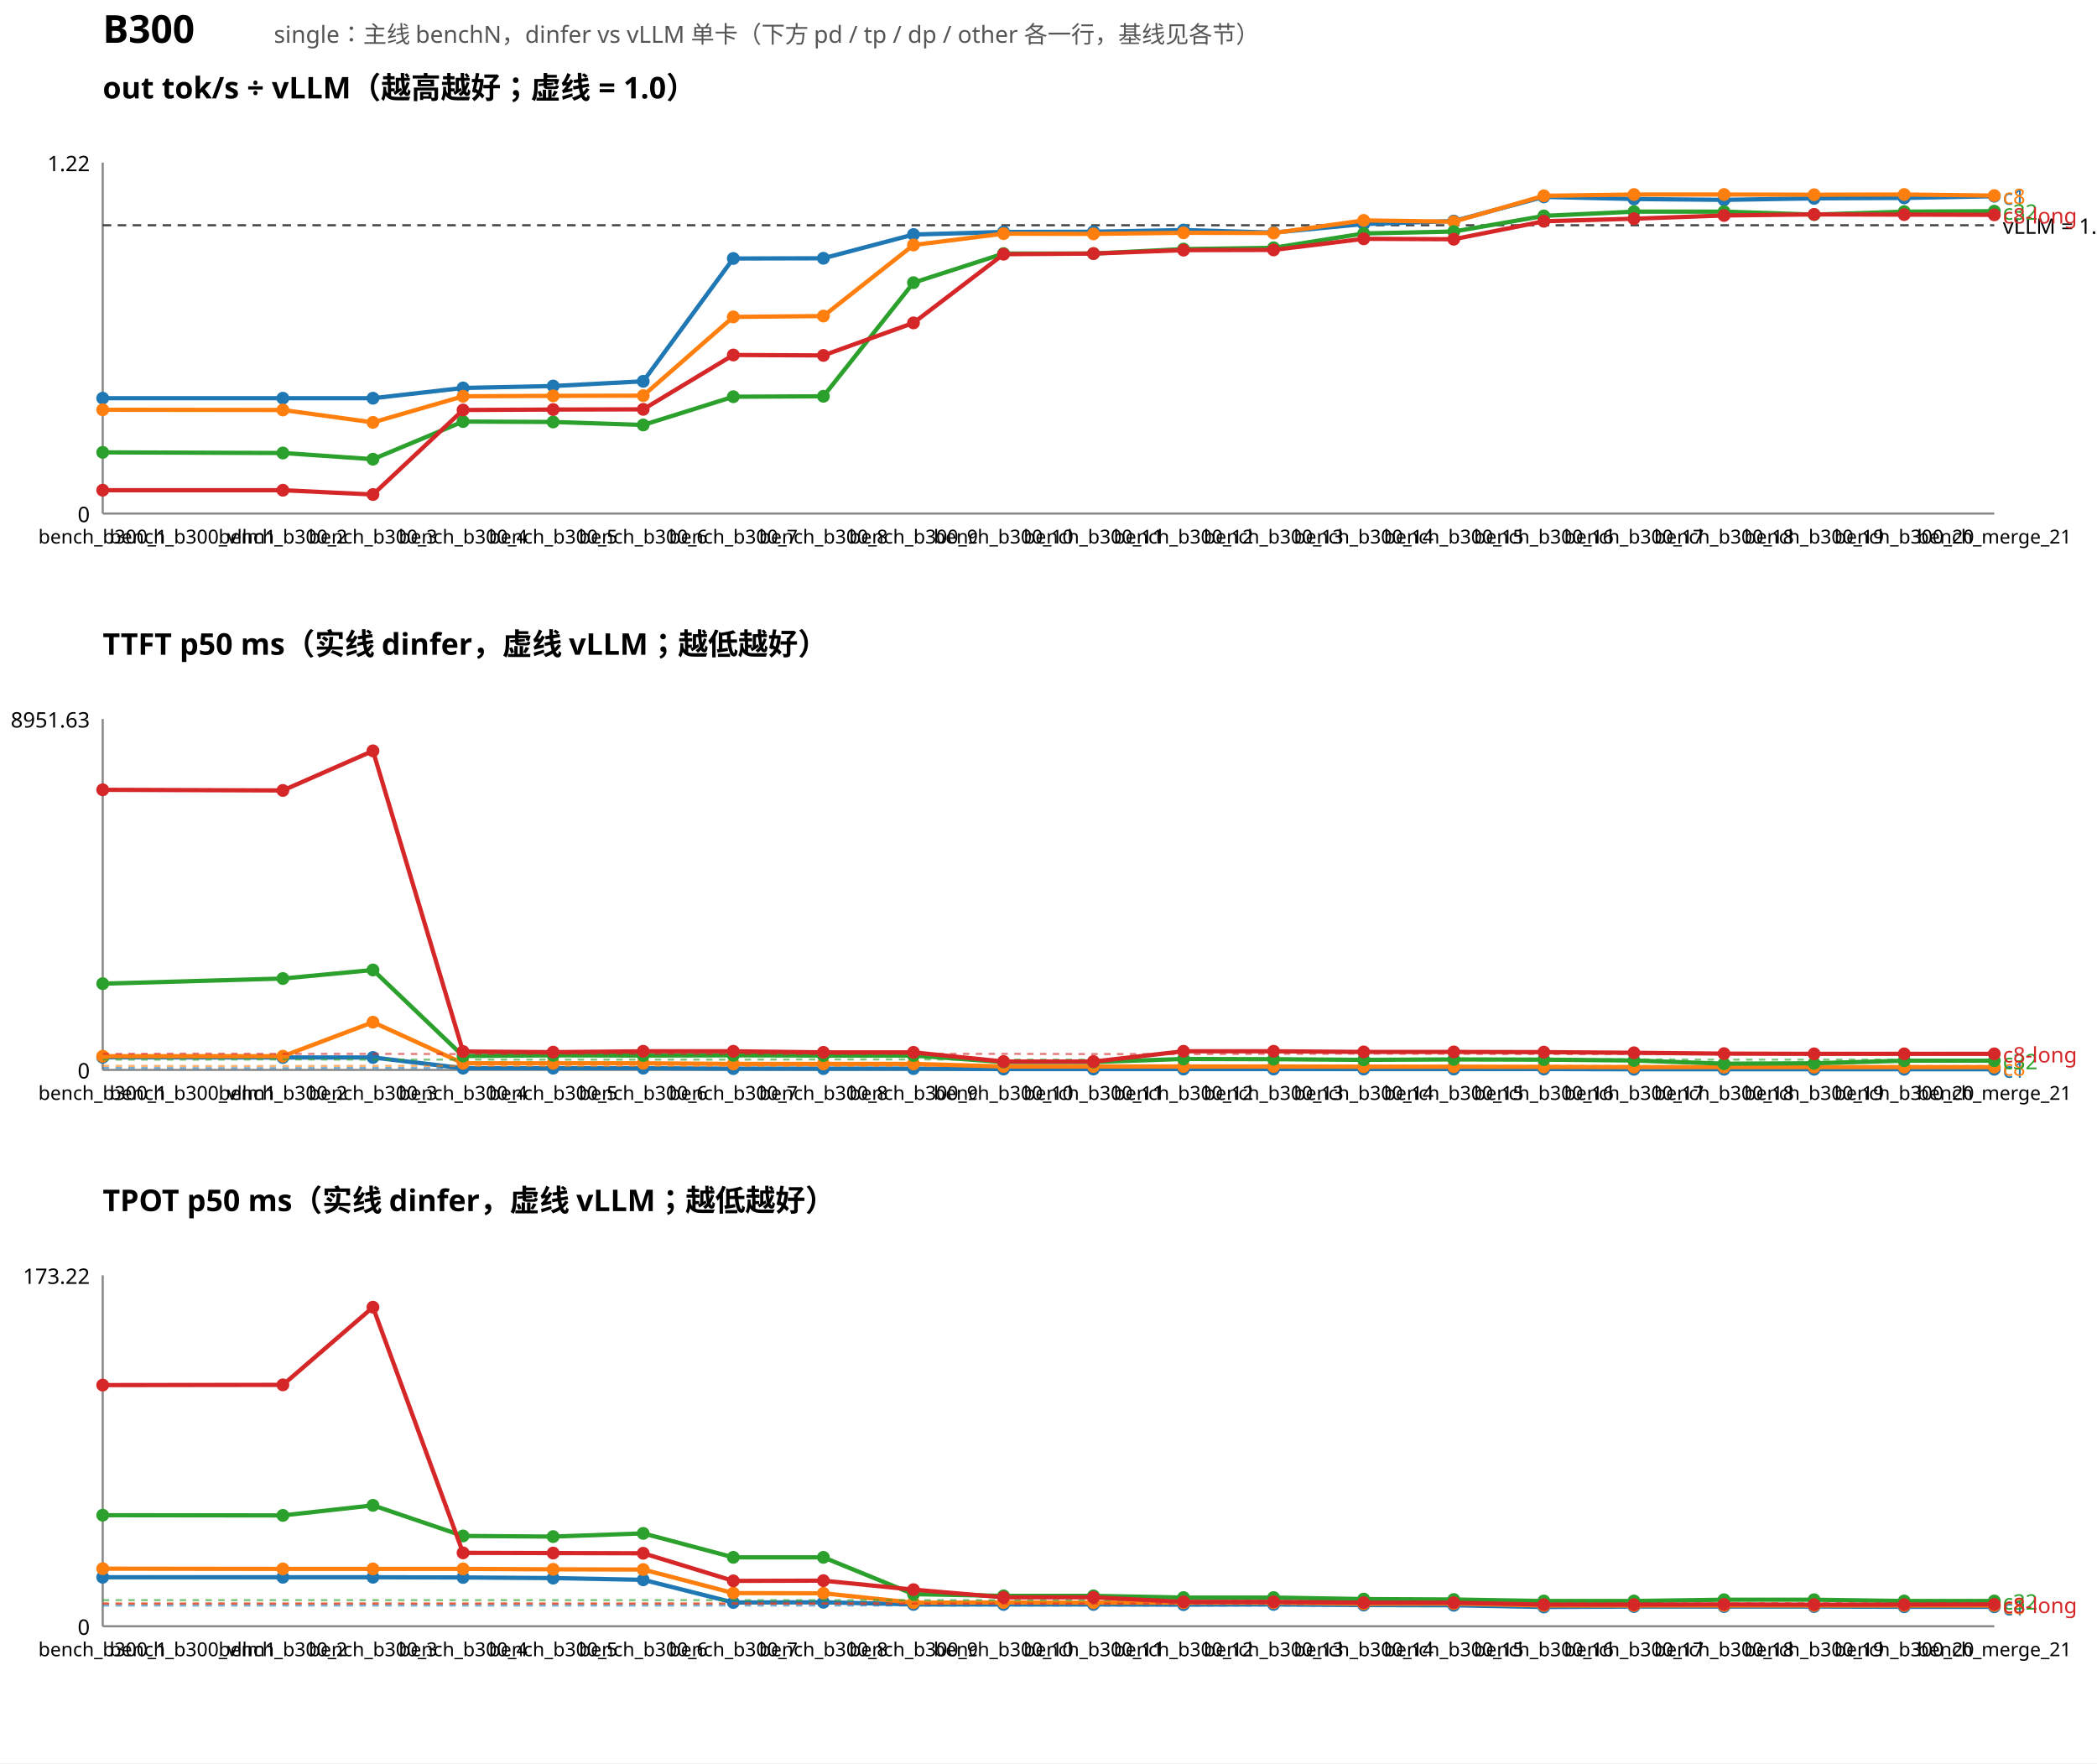
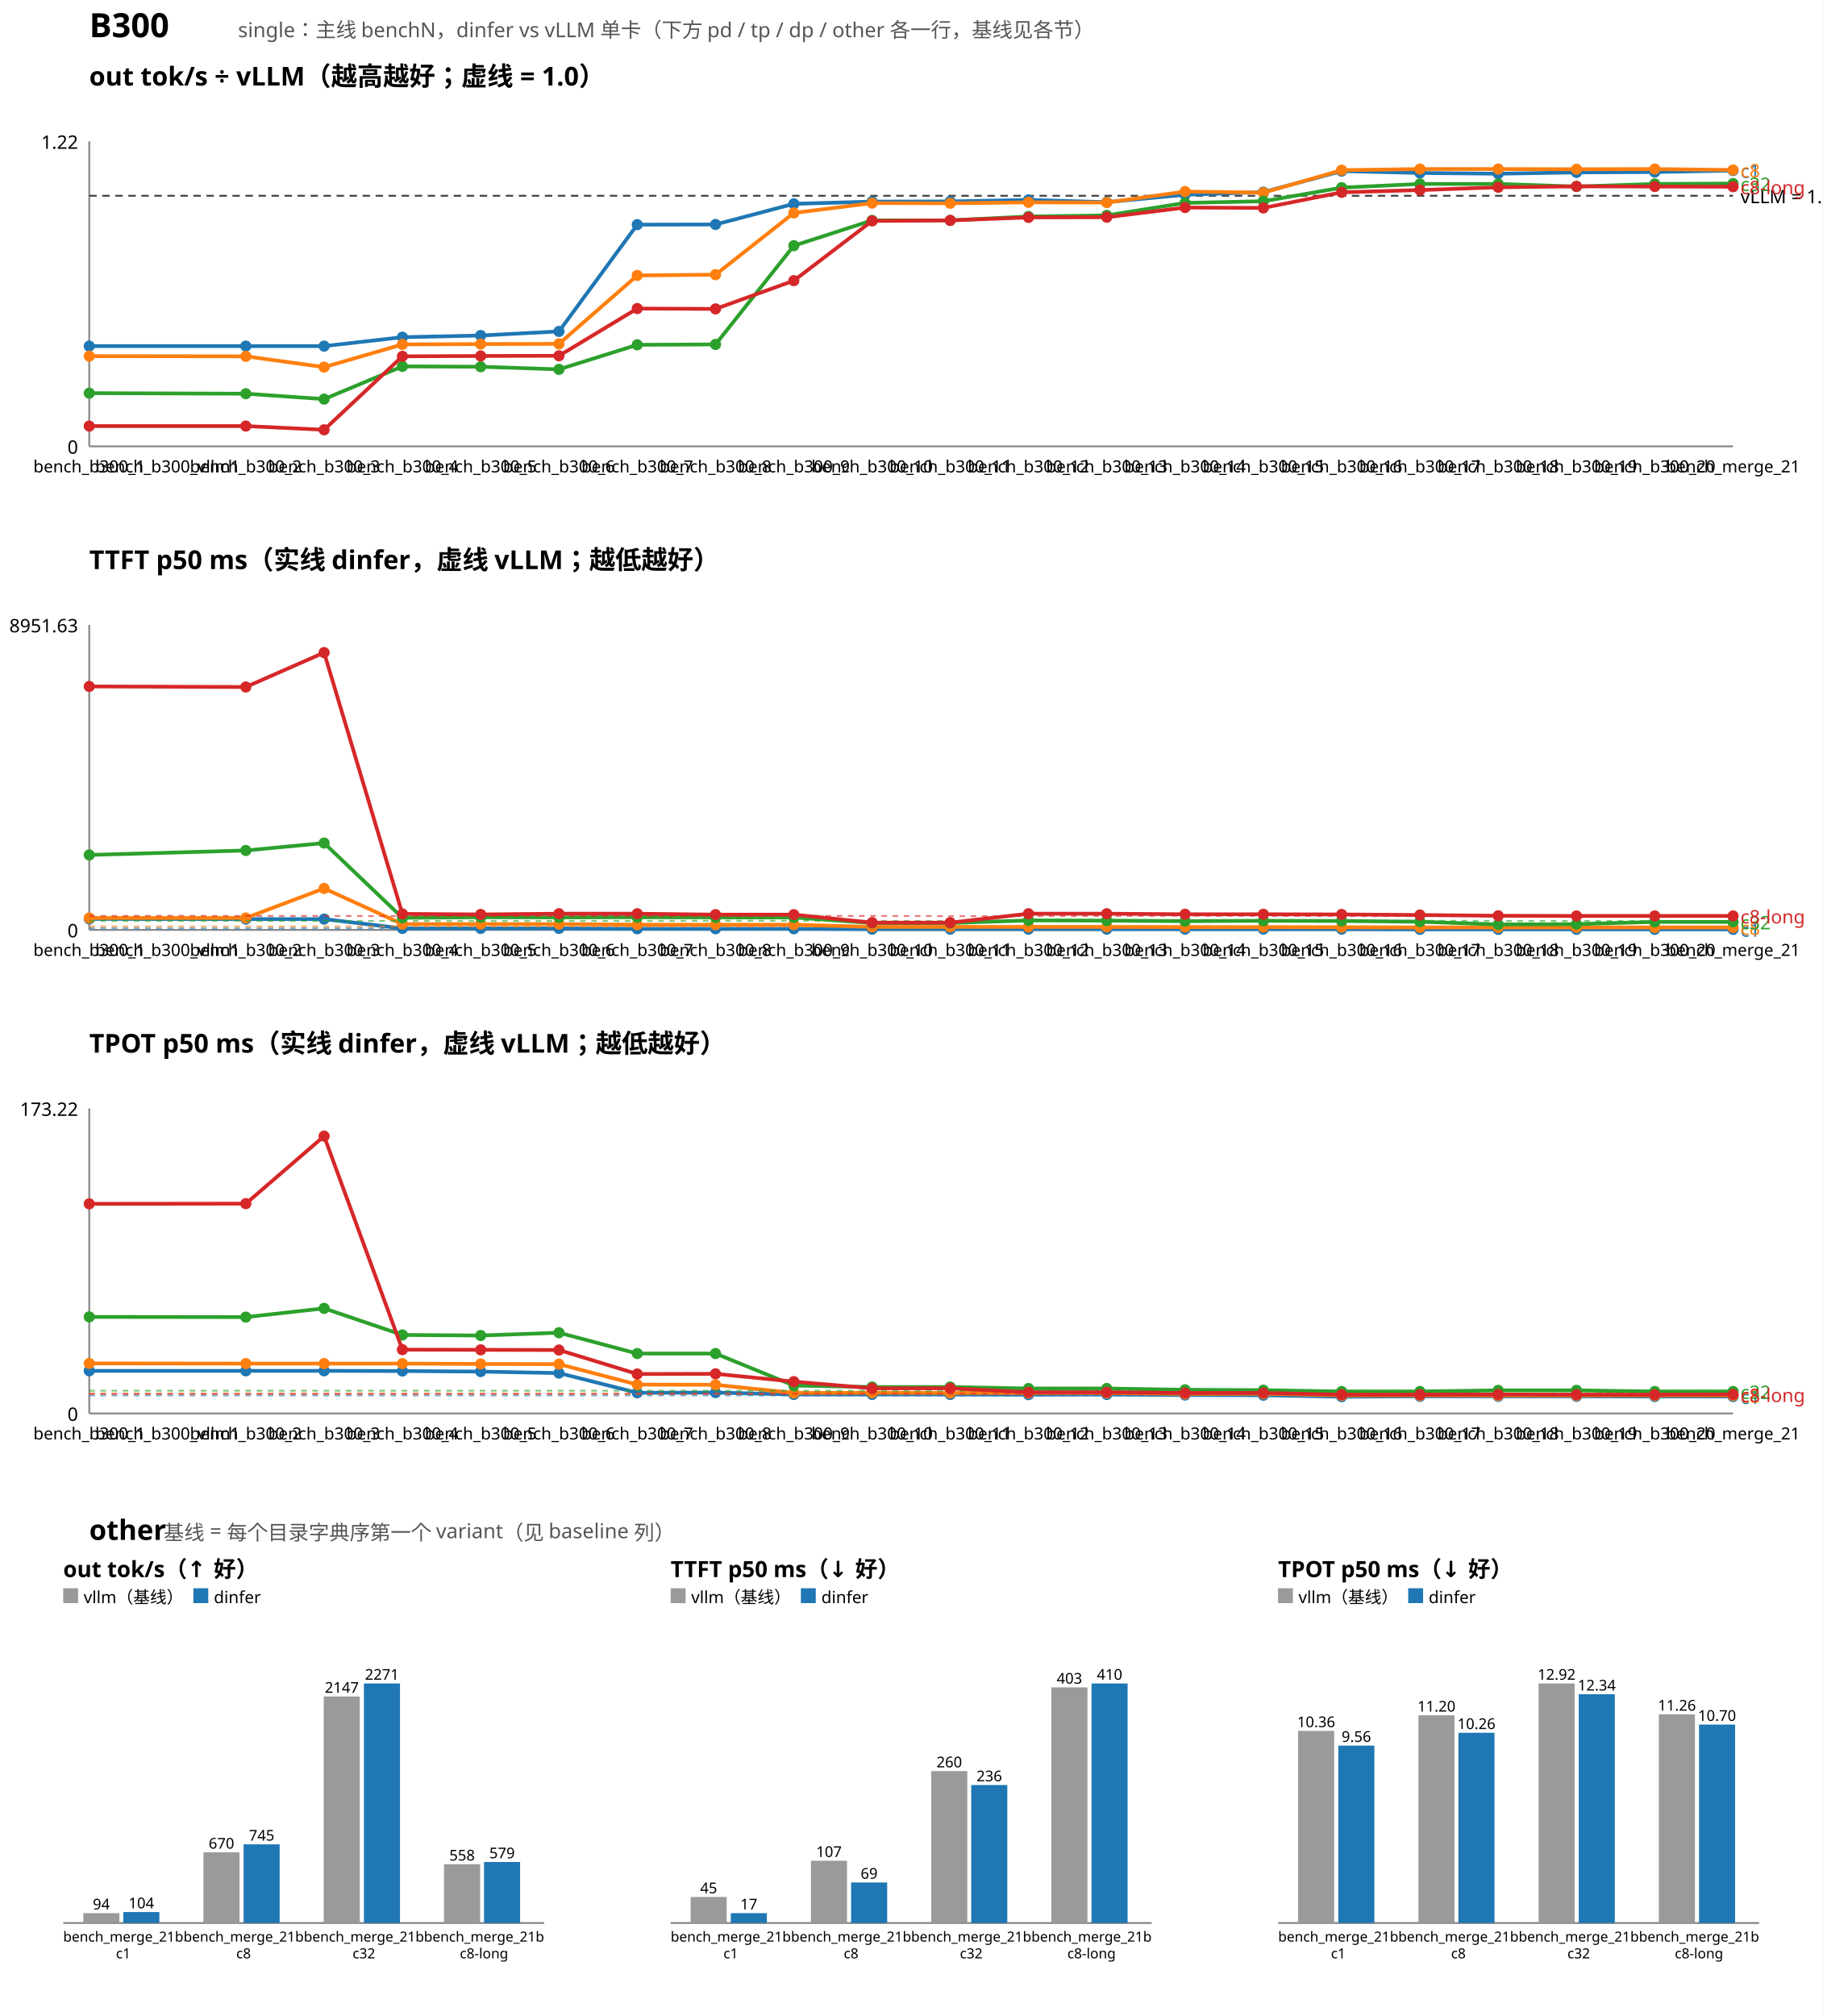
- <svg xmlns="http://www.w3.org/2000/svg" width="980" height="824" font-family="sans-serif">
-   <rect width="980" height="824" fill="white" />
+ <svg xmlns="http://www.w3.org/2000/svg" width="980" height="1084" font-family="sans-serif">
+   <rect width="980" height="1084" fill="white" />
  <text x="48" y="20" font-size="18" font-weight="bold">B300</text>
  <text x="128" y="20" font-size="11" fill="#555">single：主线 benchN，dinfer vs vLLM 单卡（下方 pd / tp / dp / other 各一行，基线见各节）</text>
  <text x="48" y="46" font-size="14" font-weight="bold">out tok/s ÷ vLLM（越高越好；虚线 = 1.0）</text>
  <line x1="48" y1="240.0" x2="932" y2="240.0" stroke="#888" />
  <line x1="48" y1="76" x2="48" y2="240.0" stroke="#888" />
  <text x="42" y="80" font-size="10" text-anchor="end">1.22</text>
  <text x="42" y="244.0" font-size="10" text-anchor="end">0</text>
  <line x1="48" y1="105.267" x2="932" y2="105.267" stroke="#444" stroke-dasharray="4 3" />
  <text x="936" y="109.267" font-size="10">vLLM = 1.0</text>
  <polyline points="48.0,186.1 132.2,186.1 174.3,186.1 216.4,181.3 258.5,180.4 300.6,178.2 342.7,120.8 384.8,120.7 426.9,109.6 469.0,108.4 511.0,108.3 553.1,107.5 595.2,108.7 637.3,104.7 679.4,103.3 721.5,92.0 763.6,93.0 805.7,93.4 847.8,92.7 889.9,92.5 932.0,91.7" fill="none" stroke="#1f77b4" stroke-width="2" />
  <circle cx="48.0" cy="186.1" r="3" fill="#1f77b4" />
  <circle cx="132.2" cy="186.1" r="3" fill="#1f77b4" />
  <circle cx="174.3" cy="186.1" r="3" fill="#1f77b4" />
  <circle cx="216.4" cy="181.3" r="3" fill="#1f77b4" />
  <circle cx="258.5" cy="180.4" r="3" fill="#1f77b4" />
  <circle cx="300.6" cy="178.2" r="3" fill="#1f77b4" />
  <circle cx="342.7" cy="120.8" r="3" fill="#1f77b4" />
  <circle cx="384.8" cy="120.7" r="3" fill="#1f77b4" />
  <circle cx="426.9" cy="109.6" r="3" fill="#1f77b4" />
  <circle cx="469.0" cy="108.4" r="3" fill="#1f77b4" />
  <circle cx="511.0" cy="108.3" r="3" fill="#1f77b4" />
  <circle cx="553.1" cy="107.5" r="3" fill="#1f77b4" />
  <circle cx="595.2" cy="108.7" r="3" fill="#1f77b4" />
  <circle cx="637.3" cy="104.7" r="3" fill="#1f77b4" />
  <circle cx="679.4" cy="103.3" r="3" fill="#1f77b4" />
  <circle cx="721.5" cy="92.0" r="3" fill="#1f77b4" />
  <circle cx="763.6" cy="93.0" r="3" fill="#1f77b4" />
  <circle cx="805.7" cy="93.4" r="3" fill="#1f77b4" />
  <circle cx="847.8" cy="92.7" r="3" fill="#1f77b4" />
  <circle cx="889.9" cy="92.5" r="3" fill="#1f77b4" />
  <circle cx="932.0" cy="91.7" r="3" fill="#1f77b4" />
  <text x="936" y="95.722" font-size="10" fill="#1f77b4">c1</text>
  <polyline points="48.0,191.5 132.2,191.6 174.3,197.4 216.4,185.2 258.5,185.0 300.6,184.9 342.7,148.1 384.8,147.7 426.9,114.5 469.0,109.2 511.0,109.3 553.1,108.8 595.2,108.9 637.3,103.0 679.4,103.6 721.5,91.5 763.6,90.9 805.7,90.9 847.8,91.0 889.9,90.9 932.0,91.4" fill="none" stroke="#ff7f0e" stroke-width="2" />
  <circle cx="48.0" cy="191.5" r="3" fill="#ff7f0e" />
  <circle cx="132.2" cy="191.6" r="3" fill="#ff7f0e" />
  <circle cx="174.3" cy="197.4" r="3" fill="#ff7f0e" />
  <circle cx="216.4" cy="185.2" r="3" fill="#ff7f0e" />
  <circle cx="258.5" cy="185.0" r="3" fill="#ff7f0e" />
  <circle cx="300.6" cy="184.9" r="3" fill="#ff7f0e" />
  <circle cx="342.7" cy="148.1" r="3" fill="#ff7f0e" />
  <circle cx="384.8" cy="147.7" r="3" fill="#ff7f0e" />
  <circle cx="426.9" cy="114.5" r="3" fill="#ff7f0e" />
  <circle cx="469.0" cy="109.2" r="3" fill="#ff7f0e" />
  <circle cx="511.0" cy="109.3" r="3" fill="#ff7f0e" />
  <circle cx="553.1" cy="108.8" r="3" fill="#ff7f0e" />
  <circle cx="595.2" cy="108.9" r="3" fill="#ff7f0e" />
  <circle cx="637.3" cy="103.0" r="3" fill="#ff7f0e" />
  <circle cx="679.4" cy="103.6" r="3" fill="#ff7f0e" />
  <circle cx="721.5" cy="91.5" r="3" fill="#ff7f0e" />
  <circle cx="763.6" cy="90.9" r="3" fill="#ff7f0e" />
  <circle cx="805.7" cy="90.9" r="3" fill="#ff7f0e" />
  <circle cx="847.8" cy="91.0" r="3" fill="#ff7f0e" />
  <circle cx="889.9" cy="90.9" r="3" fill="#ff7f0e" />
  <circle cx="932.0" cy="91.4" r="3" fill="#ff7f0e" />
  <text x="936" y="95.365" font-size="10" fill="#ff7f0e">c8</text>
  <polyline points="48.0,211.4 132.2,211.7 174.3,214.6 216.4,197.0 258.5,197.2 300.6,198.6 342.7,185.4 384.8,185.2 426.9,132.1 469.0,118.5 511.0,118.5 553.1,116.4 595.2,115.8 637.3,109.1 679.4,108.2 721.5,100.9 763.6,98.9 805.7,98.9 847.8,100.3 889.9,98.9 932.0,98.7" fill="none" stroke="#2ca02c" stroke-width="2" />
  <circle cx="48.0" cy="211.4" r="3" fill="#2ca02c" />
  <circle cx="132.2" cy="211.7" r="3" fill="#2ca02c" />
  <circle cx="174.3" cy="214.6" r="3" fill="#2ca02c" />
  <circle cx="216.4" cy="197.0" r="3" fill="#2ca02c" />
  <circle cx="258.5" cy="197.2" r="3" fill="#2ca02c" />
  <circle cx="300.6" cy="198.6" r="3" fill="#2ca02c" />
  <circle cx="342.7" cy="185.4" r="3" fill="#2ca02c" />
  <circle cx="384.8" cy="185.2" r="3" fill="#2ca02c" />
  <circle cx="426.9" cy="132.1" r="3" fill="#2ca02c" />
  <circle cx="469.0" cy="118.5" r="3" fill="#2ca02c" />
  <circle cx="511.0" cy="118.5" r="3" fill="#2ca02c" />
  <circle cx="553.1" cy="116.4" r="3" fill="#2ca02c" />
  <circle cx="595.2" cy="115.8" r="3" fill="#2ca02c" />
  <circle cx="637.3" cy="109.1" r="3" fill="#2ca02c" />
  <circle cx="679.4" cy="108.2" r="3" fill="#2ca02c" />
  <circle cx="721.5" cy="100.9" r="3" fill="#2ca02c" />
  <circle cx="763.6" cy="98.9" r="3" fill="#2ca02c" />
  <circle cx="805.7" cy="98.9" r="3" fill="#2ca02c" />
  <circle cx="847.8" cy="100.3" r="3" fill="#2ca02c" />
  <circle cx="889.9" cy="98.9" r="3" fill="#2ca02c" />
  <circle cx="932.0" cy="98.7" r="3" fill="#2ca02c" />
  <text x="936" y="102.704" font-size="10" fill="#2ca02c">c32</text>
  <polyline points="48.0,229.1 132.2,229.1 174.3,231.1 216.4,191.6 258.5,191.4 300.6,191.3 342.7,165.9 384.8,166.1 426.9,150.9 469.0,118.8 511.0,118.5 553.1,116.9 595.2,116.8 637.3,111.6 679.4,111.8 721.5,103.4 763.6,102.2 805.7,100.7 847.8,100.2 889.9,100.3 932.0,100.4" fill="none" stroke="#d62728" stroke-width="2" />
  <circle cx="48.0" cy="229.1" r="3" fill="#d62728" />
  <circle cx="132.2" cy="229.1" r="3" fill="#d62728" />
  <circle cx="174.3" cy="231.1" r="3" fill="#d62728" />
  <circle cx="216.4" cy="191.6" r="3" fill="#d62728" />
  <circle cx="258.5" cy="191.4" r="3" fill="#d62728" />
  <circle cx="300.6" cy="191.3" r="3" fill="#d62728" />
  <circle cx="342.7" cy="165.9" r="3" fill="#d62728" />
  <circle cx="384.8" cy="166.1" r="3" fill="#d62728" />
  <circle cx="426.9" cy="150.9" r="3" fill="#d62728" />
  <circle cx="469.0" cy="118.8" r="3" fill="#d62728" />
  <circle cx="511.0" cy="118.5" r="3" fill="#d62728" />
  <circle cx="553.1" cy="116.9" r="3" fill="#d62728" />
  <circle cx="595.2" cy="116.8" r="3" fill="#d62728" />
  <circle cx="637.3" cy="111.6" r="3" fill="#d62728" />
  <circle cx="679.4" cy="111.8" r="3" fill="#d62728" />
  <circle cx="721.5" cy="103.4" r="3" fill="#d62728" />
  <circle cx="763.6" cy="102.2" r="3" fill="#d62728" />
  <circle cx="805.7" cy="100.7" r="3" fill="#d62728" />
  <circle cx="847.8" cy="100.2" r="3" fill="#d62728" />
  <circle cx="889.9" cy="100.3" r="3" fill="#d62728" />
  <circle cx="932.0" cy="100.4" r="3" fill="#d62728" />
  <text x="936" y="104.428" font-size="10" fill="#d62728">c8-long</text>
  <text x="48.0" y="254.0" font-size="9" text-anchor="middle">bench_b300_1</text>
  <text x="90.1" y="254.0" font-size="9" text-anchor="middle">bench_b300_vllm1</text>
  <text x="132.2" y="254.0" font-size="9" text-anchor="middle">bench_b300_2</text>
  <text x="174.3" y="254.0" font-size="9" text-anchor="middle">bench_b300_3</text>
  <text x="216.4" y="254.0" font-size="9" text-anchor="middle">bench_b300_4</text>
  <text x="258.5" y="254.0" font-size="9" text-anchor="middle">bench_b300_5</text>
  <text x="300.6" y="254.0" font-size="9" text-anchor="middle">bench_b300_6</text>
  <text x="342.7" y="254.0" font-size="9" text-anchor="middle">bench_b300_7</text>
  <text x="384.8" y="254.0" font-size="9" text-anchor="middle">bench_b300_8</text>
  <text x="426.9" y="254.0" font-size="9" text-anchor="middle">bench_b300_9</text>
  <text x="469.0" y="254.0" font-size="9" text-anchor="middle">bench_b300_10</text>
  <text x="511.0" y="254.0" font-size="9" text-anchor="middle">bench_b300_11</text>
  <text x="553.1" y="254.0" font-size="9" text-anchor="middle">bench_b300_12</text>
  <text x="595.2" y="254.0" font-size="9" text-anchor="middle">bench_b300_13</text>
  <text x="637.3" y="254.0" font-size="9" text-anchor="middle">bench_b300_14</text>
  <text x="679.4" y="254.0" font-size="9" text-anchor="middle">bench_b300_15</text>
  <text x="721.5" y="254.0" font-size="9" text-anchor="middle">bench_b300_16</text>
  <text x="763.6" y="254.0" font-size="9" text-anchor="middle">bench_b300_17</text>
  <text x="805.7" y="254.0" font-size="9" text-anchor="middle">bench_b300_18</text>
  <text x="847.8" y="254.0" font-size="9" text-anchor="middle">bench_b300_19</text>
  <text x="889.9" y="254.0" font-size="9" text-anchor="middle">bench_b300_20</text>
  <text x="932.0" y="254.0" font-size="9" text-anchor="middle">bench_merge_21</text>
  <text x="48" y="306" font-size="14" font-weight="bold">TTFT p50 ms（实线 dinfer，虚线 vLLM；越低越好）</text>
  <line x1="48" y1="500.0" x2="932" y2="500.0" stroke="#888" />
  <line x1="48" y1="336" x2="48" y2="500.0" stroke="#888" />
  <text x="42" y="340" font-size="10" text-anchor="end">8951.63</text>
  <text x="42" y="504.0" font-size="10" text-anchor="end">0</text>
  <polyline points="48.0,494.1 132.2,494.2 174.3,494.2 216.4,499.2 258.5,499.2 300.6,499.2 342.7,499.4 384.8,499.4 426.9,499.4 469.0,499.6 511.0,499.6 553.1,499.6 595.2,499.6 637.3,499.6 679.4,499.6 721.5,499.6 763.6,499.7 805.7,499.7 847.8,499.7 889.9,499.7 932.0,499.7" fill="none" stroke="#1f77b4" stroke-width="2" />
  <circle cx="48.0" cy="494.1" r="3" fill="#1f77b4" />
  <circle cx="132.2" cy="494.2" r="3" fill="#1f77b4" />
  <circle cx="174.3" cy="494.2" r="3" fill="#1f77b4" />
  <circle cx="216.4" cy="499.2" r="3" fill="#1f77b4" />
  <circle cx="258.5" cy="499.2" r="3" fill="#1f77b4" />
  <circle cx="300.6" cy="499.2" r="3" fill="#1f77b4" />
  <circle cx="342.7" cy="499.4" r="3" fill="#1f77b4" />
  <circle cx="384.8" cy="499.4" r="3" fill="#1f77b4" />
  <circle cx="426.9" cy="499.4" r="3" fill="#1f77b4" />
  <circle cx="469.0" cy="499.6" r="3" fill="#1f77b4" />
  <circle cx="511.0" cy="499.6" r="3" fill="#1f77b4" />
  <circle cx="553.1" cy="499.6" r="3" fill="#1f77b4" />
  <circle cx="595.2" cy="499.6" r="3" fill="#1f77b4" />
  <circle cx="637.3" cy="499.6" r="3" fill="#1f77b4" />
  <circle cx="679.4" cy="499.6" r="3" fill="#1f77b4" />
  <circle cx="721.5" cy="499.6" r="3" fill="#1f77b4" />
  <circle cx="763.6" cy="499.7" r="3" fill="#1f77b4" />
  <circle cx="805.7" cy="499.7" r="3" fill="#1f77b4" />
  <circle cx="847.8" cy="499.7" r="3" fill="#1f77b4" />
  <circle cx="889.9" cy="499.7" r="3" fill="#1f77b4" />
  <circle cx="932.0" cy="499.7" r="3" fill="#1f77b4" />
  <polyline points="48.0,499.1 90.1,499.2 132.2,499.2 174.3,499.1 216.4,499.2 258.5,499.2 300.6,499.1 342.7,499.2 384.8,499.1 426.9,499.1 469.0,499.1 511.0,499.1 553.1,499.1 595.2,499.1 637.3,499.1 679.4,499.1 721.5,499.1 763.6,499.1 805.7,499.1 847.8,499.1 889.9,499.2 932.0,499.2" fill="none" stroke="#1f77b4" stroke-width="1" stroke-dasharray="3 3" opacity="0.6" />
  <text x="936" y="503.691" font-size="10" fill="#1f77b4">c1</text>
  <polyline points="48.0,493.6 132.2,493.6 174.3,477.7 216.4,496.9 258.5,496.9 300.6,496.9 342.7,497.2 384.8,497.2 426.9,497.2 469.0,498.4 511.0,498.4 553.1,498.4 595.2,498.4 637.3,498.5 679.4,498.5 721.5,498.6 763.6,498.7 805.7,498.7 847.8,498.7 889.9,498.7 932.0,498.7" fill="none" stroke="#ff7f0e" stroke-width="2" />
  <circle cx="48.0" cy="493.6" r="3" fill="#ff7f0e" />
  <circle cx="132.2" cy="493.6" r="3" fill="#ff7f0e" />
  <circle cx="174.3" cy="477.7" r="3" fill="#ff7f0e" />
  <circle cx="216.4" cy="496.9" r="3" fill="#ff7f0e" />
  <circle cx="258.5" cy="496.9" r="3" fill="#ff7f0e" />
  <circle cx="300.6" cy="496.9" r="3" fill="#ff7f0e" />
  <circle cx="342.7" cy="497.2" r="3" fill="#ff7f0e" />
  <circle cx="384.8" cy="497.2" r="3" fill="#ff7f0e" />
  <circle cx="426.9" cy="497.2" r="3" fill="#ff7f0e" />
  <circle cx="469.0" cy="498.4" r="3" fill="#ff7f0e" />
  <circle cx="511.0" cy="498.4" r="3" fill="#ff7f0e" />
  <circle cx="553.1" cy="498.4" r="3" fill="#ff7f0e" />
  <circle cx="595.2" cy="498.4" r="3" fill="#ff7f0e" />
  <circle cx="637.3" cy="498.5" r="3" fill="#ff7f0e" />
  <circle cx="679.4" cy="498.5" r="3" fill="#ff7f0e" />
  <circle cx="721.5" cy="498.6" r="3" fill="#ff7f0e" />
  <circle cx="763.6" cy="498.7" r="3" fill="#ff7f0e" />
  <circle cx="805.7" cy="498.7" r="3" fill="#ff7f0e" />
  <circle cx="847.8" cy="498.7" r="3" fill="#ff7f0e" />
  <circle cx="889.9" cy="498.7" r="3" fill="#ff7f0e" />
  <circle cx="932.0" cy="498.7" r="3" fill="#ff7f0e" />
  <polyline points="48.0,498.1 90.1,498.2 132.2,498.2 174.3,498.1 216.4,498.1 258.5,498.2 300.6,498.1 342.7,498.2 384.8,498.1 426.9,498.2 469.0,498.1 511.0,498.2 553.1,498.2 595.2,498.2 637.3,498.0 679.4,498.2 721.5,498.1 763.6,498.2 805.7,498.2 847.8,498.2 889.9,498.2 932.0,498.2" fill="none" stroke="#ff7f0e" stroke-width="1" stroke-dasharray="3 3" opacity="0.6" />
  <text x="936" y="502.727" font-size="10" fill="#ff7f0e">c8</text>
  <polyline points="48.0,459.7 132.2,457.3 174.3,453.3 216.4,493.5 258.5,493.2 300.6,493.3 342.7,493.2 384.8,493.3 426.9,493.3 469.0,496.3 511.0,496.3 553.1,494.9 595.2,495.0 637.3,495.3 679.4,495.1 721.5,495.2 763.6,495.6 805.7,497.1 847.8,496.9 889.9,495.7 932.0,495.7" fill="none" stroke="#2ca02c" stroke-width="2" />
  <circle cx="48.0" cy="459.7" r="3" fill="#2ca02c" />
  <circle cx="132.2" cy="457.3" r="3" fill="#2ca02c" />
  <circle cx="174.3" cy="453.3" r="3" fill="#2ca02c" />
  <circle cx="216.4" cy="493.5" r="3" fill="#2ca02c" />
  <circle cx="258.5" cy="493.2" r="3" fill="#2ca02c" />
  <circle cx="300.6" cy="493.3" r="3" fill="#2ca02c" />
  <circle cx="342.7" cy="493.2" r="3" fill="#2ca02c" />
  <circle cx="384.8" cy="493.3" r="3" fill="#2ca02c" />
  <circle cx="426.9" cy="493.3" r="3" fill="#2ca02c" />
  <circle cx="469.0" cy="496.3" r="3" fill="#2ca02c" />
  <circle cx="511.0" cy="496.3" r="3" fill="#2ca02c" />
  <circle cx="553.1" cy="494.9" r="3" fill="#2ca02c" />
  <circle cx="595.2" cy="495.0" r="3" fill="#2ca02c" />
  <circle cx="637.3" cy="495.3" r="3" fill="#2ca02c" />
  <circle cx="679.4" cy="495.1" r="3" fill="#2ca02c" />
  <circle cx="721.5" cy="495.2" r="3" fill="#2ca02c" />
  <circle cx="763.6" cy="495.6" r="3" fill="#2ca02c" />
  <circle cx="805.7" cy="497.1" r="3" fill="#2ca02c" />
  <circle cx="847.8" cy="496.9" r="3" fill="#2ca02c" />
  <circle cx="889.9" cy="495.7" r="3" fill="#2ca02c" />
  <circle cx="932.0" cy="495.7" r="3" fill="#2ca02c" />
  <polyline points="48.0,495.2 90.1,495.2 132.2,495.1 174.3,495.2 216.4,495.2 258.5,495.2 300.6,495.2 342.7,495.2 384.8,495.1 426.9,495.1 469.0,495.2 511.0,495.2 553.1,495.1 595.2,495.2 637.3,495.2 679.4,495.2 721.5,495.1 763.6,495.1 805.7,495.2 847.8,495.2 889.9,495.2 932.0,495.3" fill="none" stroke="#2ca02c" stroke-width="1" stroke-dasharray="3 3" opacity="0.6" />
  <text x="936" y="499.695" font-size="10" fill="#2ca02c">c32</text>
  <polyline points="48.0,369.1 132.2,369.4 174.3,350.9 216.4,491.4 258.5,491.7 300.6,491.3 342.7,491.3 384.8,491.8 426.9,491.8 469.0,496.1 511.0,496.1 553.1,491.3 595.2,491.3 637.3,491.6 679.4,491.6 721.5,491.7 763.6,492.0 805.7,492.4 847.8,492.5 889.9,492.5 932.0,492.5" fill="none" stroke="#d62728" stroke-width="2" />
  <circle cx="48.0" cy="369.1" r="3" fill="#d62728" />
  <circle cx="132.2" cy="369.4" r="3" fill="#d62728" />
  <circle cx="174.3" cy="350.9" r="3" fill="#d62728" />
  <circle cx="216.4" cy="491.4" r="3" fill="#d62728" />
  <circle cx="258.5" cy="491.7" r="3" fill="#d62728" />
  <circle cx="300.6" cy="491.3" r="3" fill="#d62728" />
  <circle cx="342.7" cy="491.3" r="3" fill="#d62728" />
  <circle cx="384.8" cy="491.8" r="3" fill="#d62728" />
  <circle cx="426.9" cy="491.8" r="3" fill="#d62728" />
  <circle cx="469.0" cy="496.1" r="3" fill="#d62728" />
  <circle cx="511.0" cy="496.1" r="3" fill="#d62728" />
  <circle cx="553.1" cy="491.3" r="3" fill="#d62728" />
  <circle cx="595.2" cy="491.3" r="3" fill="#d62728" />
  <circle cx="637.3" cy="491.6" r="3" fill="#d62728" />
  <circle cx="679.4" cy="491.6" r="3" fill="#d62728" />
  <circle cx="721.5" cy="491.7" r="3" fill="#d62728" />
  <circle cx="763.6" cy="492.0" r="3" fill="#d62728" />
  <circle cx="805.7" cy="492.4" r="3" fill="#d62728" />
  <circle cx="847.8" cy="492.5" r="3" fill="#d62728" />
  <circle cx="889.9" cy="492.5" r="3" fill="#d62728" />
  <circle cx="932.0" cy="492.5" r="3" fill="#d62728" />
  <polyline points="48.0,492.5 90.1,492.4 132.2,492.5 174.3,492.5 216.4,492.6 258.5,492.5 300.6,492.5 342.7,492.6 384.8,492.6 426.9,492.5 469.0,492.5 511.0,492.6 553.1,492.6 595.2,492.5 637.3,492.4 679.4,492.5 721.5,492.6 763.6,492.6 805.7,492.6 847.8,492.6 889.9,492.5 932.0,492.6" fill="none" stroke="#d62728" stroke-width="1" stroke-dasharray="3 3" opacity="0.6" />
  <text x="936" y="496.521" font-size="10" fill="#d62728">c8-long</text>
  <text x="48.0" y="514.0" font-size="9" text-anchor="middle">bench_b300_1</text>
  <text x="90.1" y="514.0" font-size="9" text-anchor="middle">bench_b300_vllm1</text>
  <text x="132.2" y="514.0" font-size="9" text-anchor="middle">bench_b300_2</text>
  <text x="174.3" y="514.0" font-size="9" text-anchor="middle">bench_b300_3</text>
  <text x="216.4" y="514.0" font-size="9" text-anchor="middle">bench_b300_4</text>
  <text x="258.5" y="514.0" font-size="9" text-anchor="middle">bench_b300_5</text>
  <text x="300.6" y="514.0" font-size="9" text-anchor="middle">bench_b300_6</text>
  <text x="342.7" y="514.0" font-size="9" text-anchor="middle">bench_b300_7</text>
  <text x="384.8" y="514.0" font-size="9" text-anchor="middle">bench_b300_8</text>
  <text x="426.9" y="514.0" font-size="9" text-anchor="middle">bench_b300_9</text>
  <text x="469.0" y="514.0" font-size="9" text-anchor="middle">bench_b300_10</text>
  <text x="511.0" y="514.0" font-size="9" text-anchor="middle">bench_b300_11</text>
  <text x="553.1" y="514.0" font-size="9" text-anchor="middle">bench_b300_12</text>
  <text x="595.2" y="514.0" font-size="9" text-anchor="middle">bench_b300_13</text>
  <text x="637.3" y="514.0" font-size="9" text-anchor="middle">bench_b300_14</text>
  <text x="679.4" y="514.0" font-size="9" text-anchor="middle">bench_b300_15</text>
  <text x="721.5" y="514.0" font-size="9" text-anchor="middle">bench_b300_16</text>
  <text x="763.6" y="514.0" font-size="9" text-anchor="middle">bench_b300_17</text>
  <text x="805.7" y="514.0" font-size="9" text-anchor="middle">bench_b300_18</text>
  <text x="847.8" y="514.0" font-size="9" text-anchor="middle">bench_b300_19</text>
  <text x="889.9" y="514.0" font-size="9" text-anchor="middle">bench_b300_20</text>
  <text x="932.0" y="514.0" font-size="9" text-anchor="middle">bench_merge_21</text>
  <text x="48" y="566" font-size="14" font-weight="bold">TPOT p50 ms（实线 dinfer，虚线 vLLM；越低越好）</text>
  <line x1="48" y1="760.0" x2="932" y2="760.0" stroke="#888" />
  <line x1="48" y1="596" x2="48" y2="760.0" stroke="#888" />
  <text x="42" y="600" font-size="10" text-anchor="end">173.22</text>
  <text x="42" y="764.0" font-size="10" text-anchor="end">0</text>
  <polyline points="48.0,737.1 132.2,737.1 174.3,737.1 216.4,737.2 258.5,737.5 300.6,738.3 342.7,748.9 384.8,748.8 426.9,749.8 469.0,749.8 511.0,749.8 553.1,749.9 595.2,749.8 637.3,750.1 679.4,750.2 721.5,751.0 763.6,750.8 805.7,750.8 847.8,750.8 889.9,750.9 932.0,750.9" fill="none" stroke="#1f77b4" stroke-width="2" />
  <circle cx="48.0" cy="737.1" r="3" fill="#1f77b4" />
  <circle cx="132.2" cy="737.1" r="3" fill="#1f77b4" />
  <circle cx="174.3" cy="737.1" r="3" fill="#1f77b4" />
  <circle cx="216.4" cy="737.2" r="3" fill="#1f77b4" />
  <circle cx="258.5" cy="737.5" r="3" fill="#1f77b4" />
  <circle cx="300.6" cy="738.3" r="3" fill="#1f77b4" />
  <circle cx="342.7" cy="748.9" r="3" fill="#1f77b4" />
  <circle cx="384.8" cy="748.8" r="3" fill="#1f77b4" />
  <circle cx="426.9" cy="749.8" r="3" fill="#1f77b4" />
  <circle cx="469.0" cy="749.8" r="3" fill="#1f77b4" />
  <circle cx="511.0" cy="749.8" r="3" fill="#1f77b4" />
  <circle cx="553.1" cy="749.9" r="3" fill="#1f77b4" />
  <circle cx="595.2" cy="749.8" r="3" fill="#1f77b4" />
  <circle cx="637.3" cy="750.1" r="3" fill="#1f77b4" />
  <circle cx="679.4" cy="750.2" r="3" fill="#1f77b4" />
  <circle cx="721.5" cy="751.0" r="3" fill="#1f77b4" />
  <circle cx="763.6" cy="750.8" r="3" fill="#1f77b4" />
  <circle cx="805.7" cy="750.8" r="3" fill="#1f77b4" />
  <circle cx="847.8" cy="750.8" r="3" fill="#1f77b4" />
  <circle cx="889.9" cy="750.9" r="3" fill="#1f77b4" />
  <circle cx="932.0" cy="750.9" r="3" fill="#1f77b4" />
  <polyline points="48.0,750.3 90.1,750.3 132.2,750.3 174.3,750.3 216.4,750.3 258.5,750.3 300.6,750.3 342.7,750.3 384.8,750.3 426.9,750.3 469.0,750.3 511.0,750.3 553.1,750.3 595.2,750.3 637.3,750.3 679.4,750.3 721.5,750.3 763.6,750.2 805.7,750.2 847.8,750.2 889.9,750.2 932.0,750.2" fill="none" stroke="#1f77b4" stroke-width="1" stroke-dasharray="3 3" opacity="0.6" />
  <text x="936" y="754.909" font-size="10" fill="#1f77b4">c1</text>
  <polyline points="48.0,733.1 132.2,733.2 174.3,733.2 216.4,733.2 258.5,733.4 300.6,733.5 342.7,744.5 384.8,744.6 426.9,749.0 469.0,748.9 511.0,749.0 553.1,749.0 595.2,749.0 637.3,749.5 679.4,749.4 721.5,750.3 763.6,750.3 805.7,750.3 847.8,750.3 889.9,750.3 932.0,750.3" fill="none" stroke="#ff7f0e" stroke-width="2" />
  <circle cx="48.0" cy="733.1" r="3" fill="#ff7f0e" />
  <circle cx="132.2" cy="733.2" r="3" fill="#ff7f0e" />
  <circle cx="174.3" cy="733.2" r="3" fill="#ff7f0e" />
  <circle cx="216.4" cy="733.2" r="3" fill="#ff7f0e" />
  <circle cx="258.5" cy="733.4" r="3" fill="#ff7f0e" />
  <circle cx="300.6" cy="733.5" r="3" fill="#ff7f0e" />
  <circle cx="342.7" cy="744.5" r="3" fill="#ff7f0e" />
  <circle cx="384.8" cy="744.6" r="3" fill="#ff7f0e" />
  <circle cx="426.9" cy="749.0" r="3" fill="#ff7f0e" />
  <circle cx="469.0" cy="748.9" r="3" fill="#ff7f0e" />
  <circle cx="511.0" cy="749.0" r="3" fill="#ff7f0e" />
  <circle cx="553.1" cy="749.0" r="3" fill="#ff7f0e" />
  <circle cx="595.2" cy="749.0" r="3" fill="#ff7f0e" />
  <circle cx="637.3" cy="749.5" r="3" fill="#ff7f0e" />
  <circle cx="679.4" cy="749.4" r="3" fill="#ff7f0e" />
  <circle cx="721.5" cy="750.3" r="3" fill="#ff7f0e" />
  <circle cx="763.6" cy="750.3" r="3" fill="#ff7f0e" />
  <circle cx="805.7" cy="750.3" r="3" fill="#ff7f0e" />
  <circle cx="847.8" cy="750.3" r="3" fill="#ff7f0e" />
  <circle cx="889.9" cy="750.3" r="3" fill="#ff7f0e" />
  <circle cx="932.0" cy="750.3" r="3" fill="#ff7f0e" />
  <polyline points="48.0,749.4 90.1,749.4 132.2,749.4 174.3,749.4 216.4,749.4 258.5,749.4 300.6,749.4 342.7,749.4 384.8,749.4 426.9,749.4 469.0,749.4 511.0,749.4 553.1,749.4 595.2,749.4 637.3,749.4 679.4,749.4 721.5,749.4 763.6,749.4 805.7,749.4 847.8,749.4 889.9,749.4 932.0,749.4" fill="none" stroke="#ff7f0e" stroke-width="1" stroke-dasharray="3 3" opacity="0.6" />
  <text x="936" y="754.27" font-size="10" fill="#ff7f0e">c8</text>
  <polyline points="48.0,708.1 132.2,708.2 174.3,703.5 216.4,717.8 258.5,718.1 300.6,716.6 342.7,727.8 384.8,727.8 426.9,745.0 469.0,745.8 511.0,745.8 553.1,746.6 595.2,746.6 637.3,747.3 679.4,747.5 721.5,748.2 763.6,748.2 805.7,747.6 847.8,747.6 889.9,748.2 932.0,748.2" fill="none" stroke="#2ca02c" stroke-width="2" />
  <circle cx="48.0" cy="708.1" r="3" fill="#2ca02c" />
  <circle cx="132.2" cy="708.2" r="3" fill="#2ca02c" />
  <circle cx="174.3" cy="703.5" r="3" fill="#2ca02c" />
  <circle cx="216.4" cy="717.8" r="3" fill="#2ca02c" />
  <circle cx="258.5" cy="718.1" r="3" fill="#2ca02c" />
  <circle cx="300.6" cy="716.6" r="3" fill="#2ca02c" />
  <circle cx="342.7" cy="727.8" r="3" fill="#2ca02c" />
  <circle cx="384.8" cy="727.8" r="3" fill="#2ca02c" />
  <circle cx="426.9" cy="745.0" r="3" fill="#2ca02c" />
  <circle cx="469.0" cy="745.8" r="3" fill="#2ca02c" />
  <circle cx="511.0" cy="745.8" r="3" fill="#2ca02c" />
  <circle cx="553.1" cy="746.6" r="3" fill="#2ca02c" />
  <circle cx="595.2" cy="746.6" r="3" fill="#2ca02c" />
  <circle cx="637.3" cy="747.3" r="3" fill="#2ca02c" />
  <circle cx="679.4" cy="747.5" r="3" fill="#2ca02c" />
  <circle cx="721.5" cy="748.2" r="3" fill="#2ca02c" />
  <circle cx="763.6" cy="748.2" r="3" fill="#2ca02c" />
  <circle cx="805.7" cy="747.6" r="3" fill="#2ca02c" />
  <circle cx="847.8" cy="747.6" r="3" fill="#2ca02c" />
  <circle cx="889.9" cy="748.2" r="3" fill="#2ca02c" />
  <circle cx="932.0" cy="748.2" r="3" fill="#2ca02c" />
  <polyline points="48.0,747.8 90.1,747.8 132.2,747.8 174.3,747.8 216.4,747.8 258.5,747.8 300.6,747.8 342.7,747.8 384.8,747.8 426.9,747.8 469.0,747.8 511.0,747.8 553.1,747.8 595.2,747.8 637.3,747.8 679.4,747.8 721.5,747.8 763.6,747.8 805.7,747.8 847.8,747.8 889.9,747.8 932.0,747.8" fill="none" stroke="#2ca02c" stroke-width="1" stroke-dasharray="3 3" opacity="0.6" />
  <text x="936" y="752.232" font-size="10" fill="#2ca02c">c32</text>
  <polyline points="48.0,647.3 132.2,647.2 174.3,610.9 216.4,725.7 258.5,725.8 300.6,725.9 342.7,738.8 384.8,738.7 426.9,742.9 469.0,746.5 511.0,746.5 553.1,748.6 595.2,748.6 637.3,749.0 679.4,749.0 721.5,749.9 763.6,749.9 805.7,749.8 847.8,749.9 889.9,749.9 932.0,749.8" fill="none" stroke="#d62728" stroke-width="2" />
  <circle cx="48.0" cy="647.3" r="3" fill="#d62728" />
  <circle cx="132.2" cy="647.2" r="3" fill="#d62728" />
  <circle cx="174.3" cy="610.9" r="3" fill="#d62728" />
  <circle cx="216.4" cy="725.7" r="3" fill="#d62728" />
  <circle cx="258.5" cy="725.8" r="3" fill="#d62728" />
  <circle cx="300.6" cy="725.9" r="3" fill="#d62728" />
  <circle cx="342.7" cy="738.8" r="3" fill="#d62728" />
  <circle cx="384.8" cy="738.7" r="3" fill="#d62728" />
  <circle cx="426.9" cy="742.9" r="3" fill="#d62728" />
  <circle cx="469.0" cy="746.5" r="3" fill="#d62728" />
  <circle cx="511.0" cy="746.5" r="3" fill="#d62728" />
  <circle cx="553.1" cy="748.6" r="3" fill="#d62728" />
  <circle cx="595.2" cy="748.6" r="3" fill="#d62728" />
  <circle cx="637.3" cy="749.0" r="3" fill="#d62728" />
  <circle cx="679.4" cy="749.0" r="3" fill="#d62728" />
  <circle cx="721.5" cy="749.9" r="3" fill="#d62728" />
  <circle cx="763.6" cy="749.9" r="3" fill="#d62728" />
  <circle cx="805.7" cy="749.8" r="3" fill="#d62728" />
  <circle cx="847.8" cy="749.9" r="3" fill="#d62728" />
  <circle cx="889.9" cy="749.9" r="3" fill="#d62728" />
  <circle cx="932.0" cy="749.8" r="3" fill="#d62728" />
  <polyline points="48.0,749.4 90.1,749.4 132.2,749.4 174.3,749.4 216.4,749.4 258.5,749.4 300.6,749.4 342.7,749.4 384.8,749.4 426.9,749.4 469.0,749.4 511.0,749.4 553.1,749.4 595.2,749.4 637.3,749.4 679.4,749.4 721.5,749.4 763.6,749.3 805.7,749.4 847.8,749.3 889.9,749.3 932.0,749.3" fill="none" stroke="#d62728" stroke-width="1" stroke-dasharray="3 3" opacity="0.6" />
  <text x="936" y="753.847" font-size="10" fill="#d62728">c8-long</text>
  <text x="48.0" y="774.0" font-size="9" text-anchor="middle">bench_b300_1</text>
  <text x="90.1" y="774.0" font-size="9" text-anchor="middle">bench_b300_vllm1</text>
  <text x="132.2" y="774.0" font-size="9" text-anchor="middle">bench_b300_2</text>
  <text x="174.3" y="774.0" font-size="9" text-anchor="middle">bench_b300_3</text>
  <text x="216.4" y="774.0" font-size="9" text-anchor="middle">bench_b300_4</text>
  <text x="258.5" y="774.0" font-size="9" text-anchor="middle">bench_b300_5</text>
  <text x="300.6" y="774.0" font-size="9" text-anchor="middle">bench_b300_6</text>
  <text x="342.7" y="774.0" font-size="9" text-anchor="middle">bench_b300_7</text>
  <text x="384.8" y="774.0" font-size="9" text-anchor="middle">bench_b300_8</text>
  <text x="426.9" y="774.0" font-size="9" text-anchor="middle">bench_b300_9</text>
  <text x="469.0" y="774.0" font-size="9" text-anchor="middle">bench_b300_10</text>
  <text x="511.0" y="774.0" font-size="9" text-anchor="middle">bench_b300_11</text>
  <text x="553.1" y="774.0" font-size="9" text-anchor="middle">bench_b300_12</text>
  <text x="595.2" y="774.0" font-size="9" text-anchor="middle">bench_b300_13</text>
  <text x="637.3" y="774.0" font-size="9" text-anchor="middle">bench_b300_14</text>
  <text x="679.4" y="774.0" font-size="9" text-anchor="middle">bench_b300_15</text>
  <text x="721.5" y="774.0" font-size="9" text-anchor="middle">bench_b300_16</text>
  <text x="763.6" y="774.0" font-size="9" text-anchor="middle">bench_b300_17</text>
  <text x="805.7" y="774.0" font-size="9" text-anchor="middle">bench_b300_18</text>
  <text x="847.8" y="774.0" font-size="9" text-anchor="middle">bench_b300_19</text>
  <text x="889.9" y="774.0" font-size="9" text-anchor="middle">bench_b300_20</text>
  <text x="932.0" y="774.0" font-size="9" text-anchor="middle">bench_merge_21</text>
+   <text x="48" y="828" font-size="15" font-weight="bold">other</text>
+   <text x="88" y="828" font-size="11" fill="#555">基线 = 每个目录字典序第一个 variant（见 baseline 列）</text>
+   <text x="34.0" y="848" font-size="12" font-weight="bold">out tok/s（↑ 好）</text>
+   <line x1="34.0" y1="1034.0" x2="292.667" y2="1034.0" stroke="#888" />
+   <rect x="44.8" y="1028.7" width="19.4" height="5.3" fill="#9a9a9a" />
+   <text x="54.5" y="1026.7" font-size="8" text-anchor="middle">94</text>
+   <rect x="109.4" y="996.0" width="19.4" height="38.0" fill="#9a9a9a" />
+   <text x="119.1" y="994.0" font-size="8" text-anchor="middle">670</text>
+   <rect x="174.1" y="912.2" width="19.4" height="121.8" fill="#9a9a9a" />
+   <text x="183.8" y="910.2" font-size="8" text-anchor="middle">2147</text>
+   <rect x="238.8" y="1002.4" width="19.4" height="31.6" fill="#9a9a9a" />
+   <text x="248.5" y="1000.4" font-size="8" text-anchor="middle">558</text>
+   <rect x="34.0" y="854" width="8" height="8" fill="#9a9a9a" />
+   <text x="45.0" y="862" font-size="9">vllm（基线）</text>
+   <rect x="66.3" y="1028.1" width="19.4" height="5.9" fill="#1f77b4" />
+   <text x="76.0" y="1026.1" font-size="8" text-anchor="middle">104</text>
+   <rect x="131.0" y="991.7" width="19.4" height="42.3" fill="#1f77b4" />
+   <text x="140.7" y="989.7" font-size="8" text-anchor="middle">745</text>
+   <rect x="195.7" y="905.2" width="19.4" height="128.8" fill="#1f77b4" />
+   <text x="205.4" y="903.2" font-size="8" text-anchor="middle">2271</text>
+   <rect x="260.3" y="1001.2" width="19.4" height="32.8" fill="#1f77b4" />
+   <text x="270.0" y="999.2" font-size="8" text-anchor="middle">579</text>
+   <rect x="104.0" y="854" width="8" height="8" fill="#1f77b4" />
+   <text x="115.0" y="862" font-size="9">dinfer</text>
+   <text x="66.3" y="1044.0" font-size="7.5" text-anchor="middle">bench_merge_21b</text>
+   <text x="66.3" y="1053.0" font-size="7.5" text-anchor="middle">c1</text>
+   <text x="131.0" y="1044.0" font-size="7.5" text-anchor="middle">bench_merge_21b</text>
+   <text x="131.0" y="1053.0" font-size="7.5" text-anchor="middle">c8</text>
+   <text x="195.7" y="1044.0" font-size="7.5" text-anchor="middle">bench_merge_21b</text>
+   <text x="195.7" y="1053.0" font-size="7.5" text-anchor="middle">c32</text>
+   <text x="260.3" y="1044.0" font-size="7.5" text-anchor="middle">bench_merge_21b</text>
+   <text x="260.3" y="1053.0" font-size="7.5" text-anchor="middle">c8-long</text>
+   <text x="360.667" y="848" font-size="12" font-weight="bold">TTFT p50 ms（↓ 好）</text>
+   <line x1="360.667" y1="1034.0" x2="619.333" y2="1034.0" stroke="#888" />
+   <rect x="371.4" y="1020.0" width="19.4" height="14.0" fill="#9a9a9a" />
+   <text x="381.1" y="1018.0" font-size="8" text-anchor="middle">45</text>
+   <rect x="436.1" y="1000.5" width="19.4" height="33.5" fill="#9a9a9a" />
+   <text x="445.8" y="998.5" font-size="8" text-anchor="middle">107</text>
+   <rect x="500.8" y="952.3" width="19.4" height="81.7" fill="#9a9a9a" />
+   <text x="510.5" y="950.3" font-size="8" text-anchor="middle">260</text>
+   <rect x="565.4" y="907.3" width="19.4" height="126.7" fill="#9a9a9a" />
+   <text x="575.1" y="905.3" font-size="8" text-anchor="middle">403</text>
+   <rect x="360.7" y="854" width="8" height="8" fill="#9a9a9a" />
+   <text x="371.7" y="862" font-size="9">vllm（基线）</text>
+   <rect x="393.0" y="1028.7" width="19.4" height="5.3" fill="#1f77b4" />
+   <text x="402.7" y="1026.7" font-size="8" text-anchor="middle">17</text>
+   <rect x="457.7" y="1012.2" width="19.4" height="21.8" fill="#1f77b4" />
+   <text x="467.4" y="1010.2" font-size="8" text-anchor="middle">69</text>
+   <rect x="522.3" y="959.8" width="19.4" height="74.2" fill="#1f77b4" />
+   <text x="532.0" y="957.8" font-size="8" text-anchor="middle">236</text>
+   <rect x="587.0" y="905.2" width="19.4" height="128.8" fill="#1f77b4" />
+   <text x="596.7" y="903.2" font-size="8" text-anchor="middle">410</text>
+   <rect x="430.7" y="854" width="8" height="8" fill="#1f77b4" />
+   <text x="441.7" y="862" font-size="9">dinfer</text>
+   <text x="393.0" y="1044.0" font-size="7.5" text-anchor="middle">bench_merge_21b</text>
+   <text x="393.0" y="1053.0" font-size="7.5" text-anchor="middle">c1</text>
+   <text x="457.7" y="1044.0" font-size="7.5" text-anchor="middle">bench_merge_21b</text>
+   <text x="457.7" y="1053.0" font-size="7.5" text-anchor="middle">c8</text>
+   <text x="522.3" y="1044.0" font-size="7.5" text-anchor="middle">bench_merge_21b</text>
+   <text x="522.3" y="1053.0" font-size="7.5" text-anchor="middle">c32</text>
+   <text x="587.0" y="1044.0" font-size="7.5" text-anchor="middle">bench_merge_21b</text>
+   <text x="587.0" y="1053.0" font-size="7.5" text-anchor="middle">c8-long</text>
+   <text x="687.333" y="848" font-size="12" font-weight="bold">TPOT p50 ms（↓ 好）</text>
+   <line x1="687.333" y1="1034.0" x2="946.0" y2="1034.0" stroke="#888" />
+   <rect x="698.1" y="930.7" width="19.4" height="103.3" fill="#9a9a9a" />
+   <text x="707.8" y="928.7" font-size="8" text-anchor="middle">10.36</text>
+   <rect x="762.8" y="922.3" width="19.4" height="111.7" fill="#9a9a9a" />
+   <text x="772.5" y="920.3" font-size="8" text-anchor="middle">11.20</text>
+   <rect x="827.4" y="905.2" width="19.4" height="128.8" fill="#9a9a9a" />
+   <text x="837.1" y="903.2" font-size="8" text-anchor="middle">12.92</text>
+   <rect x="892.1" y="921.8" width="19.4" height="112.2" fill="#9a9a9a" />
+   <text x="901.8" y="919.8" font-size="8" text-anchor="middle">11.26</text>
+   <rect x="687.3" y="854" width="8" height="8" fill="#9a9a9a" />
+   <text x="698.3" y="862" font-size="9">vllm（基线）</text>
+   <rect x="719.7" y="938.6" width="19.4" height="95.4" fill="#1f77b4" />
+   <text x="729.4" y="936.6" font-size="8" text-anchor="middle">9.56</text>
+   <rect x="784.3" y="931.7" width="19.4" height="102.3" fill="#1f77b4" />
+   <text x="794.0" y="929.7" font-size="8" text-anchor="middle">10.26</text>
+   <rect x="849.0" y="911.0" width="19.4" height="123.0" fill="#1f77b4" />
+   <text x="858.7" y="909.0" font-size="8" text-anchor="middle">12.34</text>
+   <rect x="913.7" y="927.3" width="19.4" height="106.7" fill="#1f77b4" />
+   <text x="923.4" y="925.3" font-size="8" text-anchor="middle">10.70</text>
+   <rect x="757.3" y="854" width="8" height="8" fill="#1f77b4" />
+   <text x="768.3" y="862" font-size="9">dinfer</text>
+   <text x="719.7" y="1044.0" font-size="7.5" text-anchor="middle">bench_merge_21b</text>
+   <text x="719.7" y="1053.0" font-size="7.5" text-anchor="middle">c1</text>
+   <text x="784.3" y="1044.0" font-size="7.5" text-anchor="middle">bench_merge_21b</text>
+   <text x="784.3" y="1053.0" font-size="7.5" text-anchor="middle">c8</text>
+   <text x="849.0" y="1044.0" font-size="7.5" text-anchor="middle">bench_merge_21b</text>
+   <text x="849.0" y="1053.0" font-size="7.5" text-anchor="middle">c32</text>
+   <text x="913.7" y="1044.0" font-size="7.5" text-anchor="middle">bench_merge_21b</text>
+   <text x="913.7" y="1053.0" font-size="7.5" text-anchor="middle">c8-long</text>
</svg>
